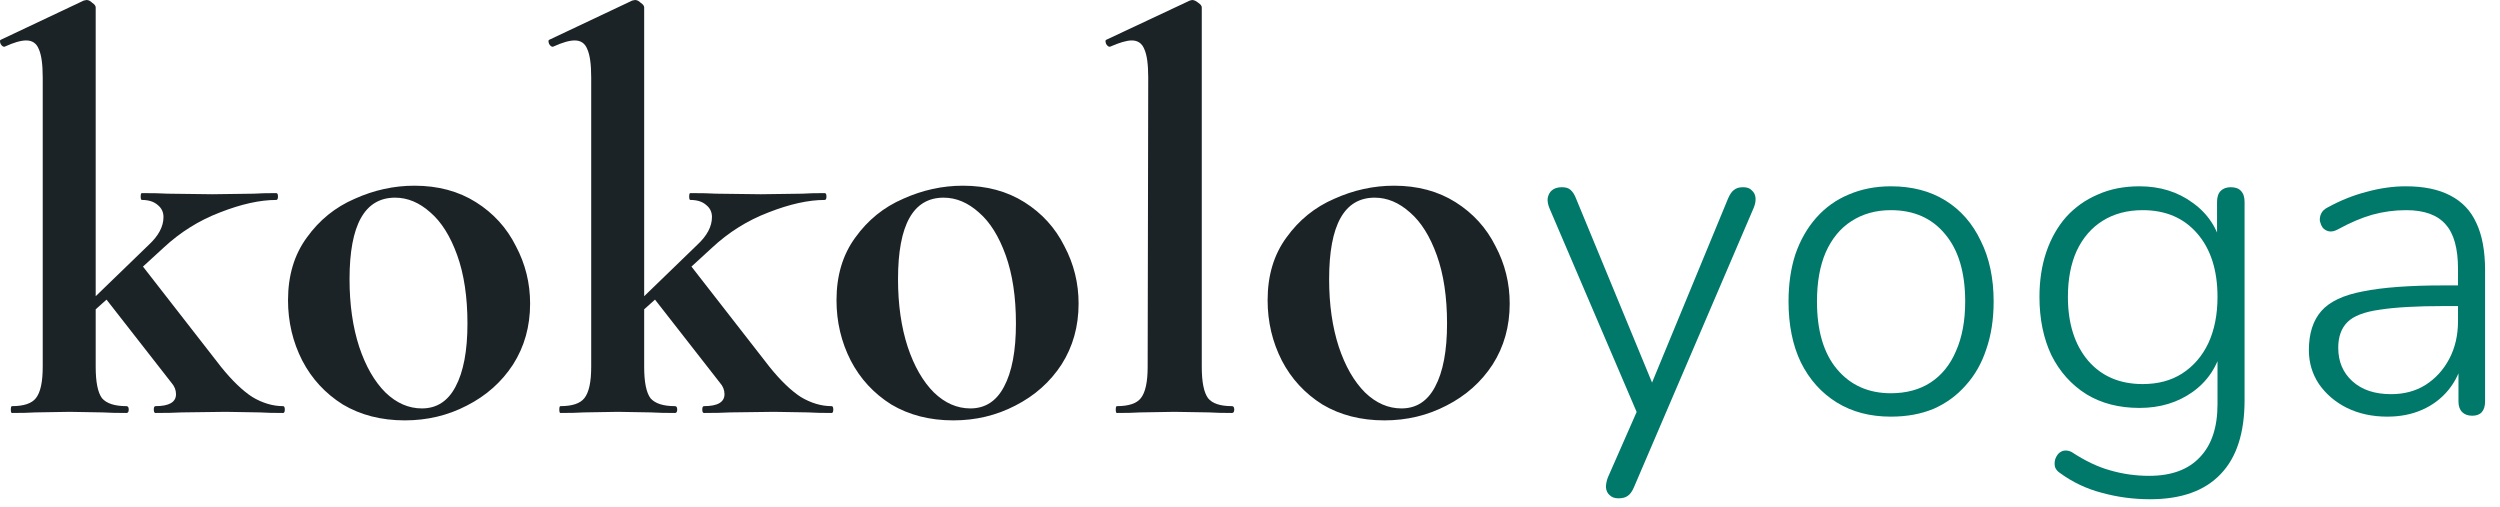
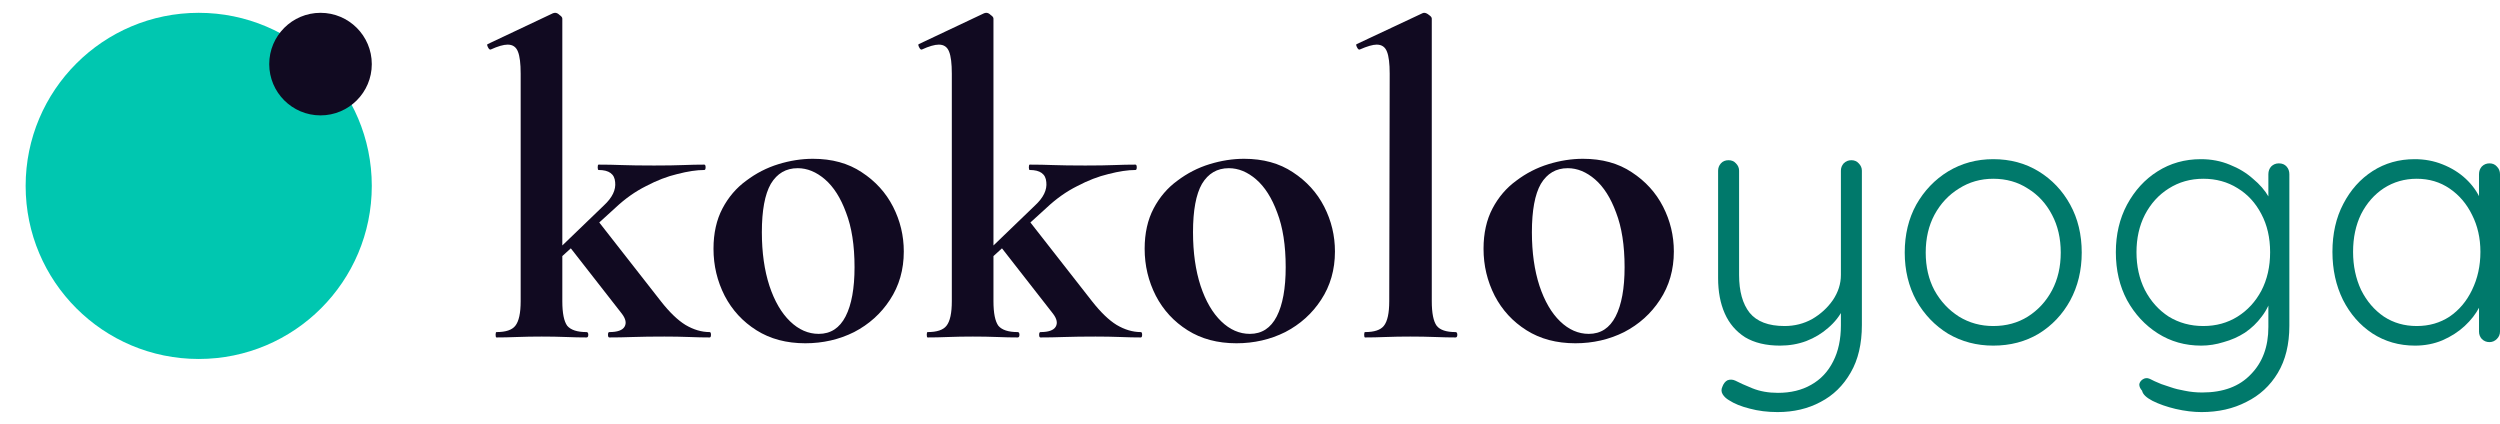
- <svg xmlns="http://www.w3.org/2000/svg" width="158" height="32" viewBox="0 0 158 32" fill="none">
-   <path d="M17.892 25.668C17.964 25.668 18 25.74 18 25.884C18 26.028 17.964 26.1 17.892 26.1C17.268 26.1 16.776 26.088 16.416 26.064L14.256 26.028L11.484 26.064C11.076 26.088 10.524 26.1 9.828 26.1C9.756 26.1 9.72 26.028 9.72 25.884C9.72 25.74 9.756 25.668 9.828 25.668C10.692 25.668 11.124 25.416 11.124 24.912C11.124 24.648 11.028 24.408 10.836 24.192L6.732 18.936L6.048 19.548V23.184C6.048 24.144 6.18 24.804 6.444 25.164C6.732 25.5 7.248 25.668 7.992 25.668C8.088 25.668 8.136 25.74 8.136 25.884C8.136 26.028 8.088 26.1 7.992 26.1C7.368 26.1 6.864 26.088 6.48 26.064L4.392 26.028L2.232 26.064C1.872 26.088 1.38 26.1 0.756 26.1C0.708 26.1 0.684 26.028 0.684 25.884C0.684 25.74 0.708 25.668 0.756 25.668C1.5 25.668 2.004 25.5 2.268 25.164C2.556 24.804 2.7 24.144 2.7 23.184V4.896C2.7 4.056 2.616 3.456 2.448 3.096C2.304 2.736 2.04 2.556 1.656 2.556C1.32 2.556 0.864 2.688 0.288 2.952H0.252C0.18 2.952 0.108 2.892 0.036 2.772C-0.012 2.628 -0.012 2.544 0.036 2.52L5.292 0.036L5.472 0C5.592 0 5.712 0.06 5.832 0.18C5.976 0.276 6.048 0.372 6.048 0.468V18.72L9.396 15.48C10.02 14.904 10.332 14.316 10.332 13.716C10.332 13.404 10.212 13.152 9.972 12.96C9.732 12.744 9.396 12.636 8.964 12.636C8.916 12.636 8.892 12.564 8.892 12.42C8.892 12.276 8.916 12.204 8.964 12.204C9.66 12.204 10.2 12.216 10.584 12.24L13.428 12.276L16.056 12.24C16.392 12.216 16.86 12.204 17.46 12.204C17.532 12.204 17.568 12.276 17.568 12.42C17.568 12.564 17.532 12.636 17.46 12.636C16.428 12.636 15.24 12.9 13.896 13.428C12.576 13.932 11.388 14.676 10.332 15.66L9.036 16.848L13.968 23.184C14.664 24.048 15.324 24.684 15.948 25.092C16.596 25.476 17.244 25.668 17.892 25.668Z" fill="#1B2327" />
-   <path d="M25.583 26.568C24.095 26.568 22.787 26.232 21.659 25.56C20.555 24.864 19.703 23.94 19.103 22.788C18.503 21.612 18.203 20.34 18.203 18.972C18.203 17.412 18.599 16.092 19.391 15.012C20.183 13.908 21.191 13.092 22.415 12.564C23.639 12.012 24.899 11.736 26.195 11.736C27.683 11.736 28.979 12.084 30.083 12.78C31.187 13.476 32.027 14.4 32.603 15.552C33.203 16.68 33.503 17.892 33.503 19.188C33.503 20.628 33.143 21.912 32.423 23.04C31.703 24.144 30.731 25.008 29.507 25.632C28.307 26.256 26.999 26.568 25.583 26.568ZM26.663 25.812C27.599 25.812 28.307 25.356 28.787 24.444C29.291 23.508 29.543 22.176 29.543 20.448C29.543 18.768 29.327 17.328 28.895 16.128C28.463 14.928 27.899 14.028 27.203 13.428C26.507 12.804 25.763 12.492 24.971 12.492C23.051 12.492 22.091 14.208 22.091 17.64C22.091 19.248 22.295 20.676 22.703 21.924C23.111 23.148 23.663 24.108 24.359 24.804C25.055 25.476 25.823 25.812 26.663 25.812Z" fill="#1B2327" />
-   <path d="M52.556 25.668C52.628 25.668 52.664 25.74 52.664 25.884C52.664 26.028 52.628 26.1 52.556 26.1C51.932 26.1 51.44 26.088 51.08 26.064L48.92 26.028L46.148 26.064C45.74 26.088 45.188 26.1 44.492 26.1C44.42 26.1 44.384 26.028 44.384 25.884C44.384 25.74 44.42 25.668 44.492 25.668C45.356 25.668 45.788 25.416 45.788 24.912C45.788 24.648 45.692 24.408 45.5 24.192L41.396 18.936L40.712 19.548V23.184C40.712 24.144 40.844 24.804 41.108 25.164C41.396 25.5 41.912 25.668 42.656 25.668C42.752 25.668 42.8 25.74 42.8 25.884C42.8 26.028 42.752 26.1 42.656 26.1C42.032 26.1 41.528 26.088 41.144 26.064L39.056 26.028L36.896 26.064C36.536 26.088 36.044 26.1 35.42 26.1C35.372 26.1 35.348 26.028 35.348 25.884C35.348 25.74 35.372 25.668 35.42 25.668C36.164 25.668 36.668 25.5 36.932 25.164C37.22 24.804 37.364 24.144 37.364 23.184V4.896C37.364 4.056 37.28 3.456 37.112 3.096C36.968 2.736 36.704 2.556 36.32 2.556C35.984 2.556 35.528 2.688 34.952 2.952H34.916C34.844 2.952 34.772 2.892 34.7 2.772C34.652 2.628 34.652 2.544 34.7 2.52L39.956 0.036L40.136 0C40.256 0 40.376 0.06 40.496 0.18C40.64 0.276 40.712 0.372 40.712 0.468V18.72L44.06 15.48C44.684 14.904 44.996 14.316 44.996 13.716C44.996 13.404 44.876 13.152 44.636 12.96C44.396 12.744 44.06 12.636 43.628 12.636C43.58 12.636 43.556 12.564 43.556 12.42C43.556 12.276 43.58 12.204 43.628 12.204C44.324 12.204 44.864 12.216 45.248 12.24L48.092 12.276L50.72 12.24C51.056 12.216 51.524 12.204 52.124 12.204C52.196 12.204 52.232 12.276 52.232 12.42C52.232 12.564 52.196 12.636 52.124 12.636C51.092 12.636 49.904 12.9 48.56 13.428C47.24 13.932 46.052 14.676 44.996 15.66L43.7 16.848L48.632 23.184C49.328 24.048 49.988 24.684 50.612 25.092C51.26 25.476 51.908 25.668 52.556 25.668Z" fill="#1B2327" />
-   <path d="M60.247 26.568C58.759 26.568 57.451 26.232 56.323 25.56C55.219 24.864 54.367 23.94 53.767 22.788C53.167 21.612 52.867 20.34 52.867 18.972C52.867 17.412 53.263 16.092 54.055 15.012C54.847 13.908 55.855 13.092 57.079 12.564C58.303 12.012 59.563 11.736 60.859 11.736C62.347 11.736 63.643 12.084 64.747 12.78C65.851 13.476 66.691 14.4 67.267 15.552C67.867 16.68 68.167 17.892 68.167 19.188C68.167 20.628 67.807 21.912 67.087 23.04C66.367 24.144 65.395 25.008 64.171 25.632C62.971 26.256 61.663 26.568 60.247 26.568ZM61.327 25.812C62.263 25.812 62.971 25.356 63.451 24.444C63.955 23.508 64.207 22.176 64.207 20.448C64.207 18.768 63.991 17.328 63.559 16.128C63.127 14.928 62.563 14.028 61.867 13.428C61.171 12.804 60.427 12.492 59.635 12.492C57.715 12.492 56.755 14.208 56.755 17.64C56.755 19.248 56.959 20.676 57.367 21.924C57.775 23.148 58.327 24.108 59.023 24.804C59.719 25.476 60.487 25.812 61.327 25.812Z" fill="#1B2327" />
-   <path d="M70.588 26.1C70.54 26.1 70.516 26.028 70.516 25.884C70.516 25.74 70.54 25.668 70.588 25.668C71.332 25.668 71.836 25.5 72.1 25.164C72.388 24.804 72.532 24.144 72.532 23.184L72.568 4.896C72.568 4.056 72.484 3.456 72.316 3.096C72.172 2.736 71.908 2.556 71.524 2.556C71.212 2.556 70.756 2.688 70.156 2.952H70.12C70.048 2.952 69.976 2.892 69.904 2.772C69.856 2.628 69.856 2.544 69.904 2.52L75.196 0.036L75.34 0C75.46 0 75.592 0.06 75.736 0.18C75.88 0.276 75.952 0.372 75.952 0.468V23.184C75.952 24.144 76.084 24.804 76.348 25.164C76.612 25.5 77.116 25.668 77.86 25.668C77.956 25.668 78.004 25.74 78.004 25.884C78.004 26.028 77.956 26.1 77.86 26.1C77.26 26.1 76.78 26.088 76.42 26.064L74.224 26.028L72.064 26.064C71.704 26.088 71.212 26.1 70.588 26.1Z" fill="#1B2327" />
-   <path d="M87.493 26.568C86.005 26.568 84.697 26.232 83.569 25.56C82.465 24.864 81.613 23.94 81.013 22.788C80.413 21.612 80.113 20.34 80.113 18.972C80.113 17.412 80.509 16.092 81.301 15.012C82.093 13.908 83.101 13.092 84.325 12.564C85.549 12.012 86.809 11.736 88.105 11.736C89.593 11.736 90.889 12.084 91.993 12.78C93.097 13.476 93.937 14.4 94.513 15.552C95.113 16.68 95.413 17.892 95.413 19.188C95.413 20.628 95.053 21.912 94.333 23.04C93.613 24.144 92.641 25.008 91.417 25.632C90.217 26.256 88.909 26.568 87.493 26.568ZM88.573 25.812C89.509 25.812 90.217 25.356 90.697 24.444C91.201 23.508 91.453 22.176 91.453 20.448C91.453 18.768 91.237 17.328 90.805 16.128C90.373 14.928 89.809 14.028 89.113 13.428C88.417 12.804 87.673 12.492 86.881 12.492C84.961 12.492 84.001 14.208 84.001 17.64C84.001 19.248 84.205 20.676 84.613 21.924C85.021 23.148 85.573 24.108 86.269 24.804C86.965 25.476 87.733 25.812 88.573 25.812Z" fill="#1B2327" />
-   <path d="M102.278 31.494C102.046 31.494 101.862 31.426 101.727 31.291C101.592 31.175 101.514 31.011 101.495 30.798C101.495 30.605 101.534 30.402 101.611 30.189L103.612 25.636V26.448L97.928 13.166C97.831 12.934 97.793 12.721 97.812 12.528C97.851 12.315 97.938 12.151 98.073 12.035C98.228 11.9 98.44 11.832 98.711 11.832C98.962 11.832 99.146 11.89 99.262 12.006C99.397 12.122 99.513 12.306 99.61 12.557L104.772 25.056H104.047L109.209 12.557C109.325 12.286 109.451 12.103 109.586 12.006C109.721 11.89 109.915 11.832 110.166 11.832C110.417 11.832 110.601 11.9 110.717 12.035C110.852 12.151 110.93 12.306 110.949 12.499C110.968 12.692 110.93 12.905 110.833 13.137L103.264 30.798C103.148 31.069 103.013 31.252 102.858 31.349C102.723 31.446 102.529 31.494 102.278 31.494Z" fill="#00796B" />
-   <path d="M119.502 26.332C118.187 26.332 117.047 26.032 116.08 25.433C115.113 24.834 114.359 23.993 113.818 22.91C113.296 21.827 113.035 20.542 113.035 19.053C113.035 17.951 113.18 16.955 113.47 16.066C113.779 15.177 114.214 14.413 114.775 13.775C115.355 13.118 116.041 12.625 116.834 12.296C117.646 11.948 118.535 11.774 119.502 11.774C120.836 11.774 121.986 12.074 122.953 12.673C123.92 13.272 124.664 14.123 125.186 15.225C125.727 16.308 125.998 17.584 125.998 19.053C125.998 20.174 125.843 21.18 125.534 22.069C125.244 22.958 124.809 23.722 124.229 24.36C123.668 24.998 122.992 25.491 122.199 25.839C121.406 26.168 120.507 26.332 119.502 26.332ZM119.502 24.853C120.469 24.853 121.3 24.631 121.996 24.186C122.711 23.722 123.253 23.055 123.62 22.185C124.007 21.315 124.2 20.271 124.2 19.053C124.2 17.216 123.775 15.795 122.924 14.79C122.093 13.785 120.952 13.282 119.502 13.282C118.555 13.282 117.723 13.514 117.008 13.978C116.312 14.423 115.771 15.08 115.384 15.95C115.017 16.801 114.833 17.835 114.833 19.053C114.833 20.909 115.258 22.34 116.109 23.345C116.96 24.35 118.091 24.853 119.502 24.853Z" fill="#00796B" />
-   <path d="M135.883 31.552C134.839 31.552 133.824 31.417 132.838 31.146C131.872 30.895 130.992 30.479 130.199 29.899C130.045 29.802 129.938 29.677 129.88 29.522C129.842 29.367 129.842 29.213 129.88 29.058C129.919 28.923 129.987 28.797 130.083 28.681C130.199 28.565 130.325 28.497 130.46 28.478C130.615 28.459 130.77 28.488 130.924 28.565C131.775 29.126 132.587 29.512 133.36 29.725C134.153 29.957 134.975 30.073 135.825 30.073C137.237 30.073 138.31 29.677 139.044 28.884C139.779 28.111 140.146 26.999 140.146 25.549V21.953H140.436C140.146 23.152 139.528 24.089 138.58 24.766C137.633 25.443 136.512 25.781 135.216 25.781C133.921 25.781 132.8 25.491 131.852 24.911C130.905 24.312 130.17 23.49 129.648 22.446C129.146 21.383 128.894 20.155 128.894 18.763C128.894 17.719 129.039 16.772 129.329 15.921C129.619 15.07 130.035 14.336 130.576 13.717C131.137 13.098 131.804 12.625 132.577 12.296C133.351 11.948 134.23 11.774 135.216 11.774C136.512 11.774 137.633 12.122 138.58 12.818C139.528 13.495 140.137 14.413 140.407 15.573L140.117 15.747V12.76C140.117 12.451 140.195 12.219 140.349 12.064C140.504 11.909 140.717 11.832 140.987 11.832C141.277 11.832 141.49 11.909 141.625 12.064C141.78 12.219 141.857 12.451 141.857 12.76V25.288C141.857 27.357 141.355 28.913 140.349 29.957C139.344 31.02 137.855 31.552 135.883 31.552ZM135.419 24.273C136.386 24.273 137.217 24.051 137.913 23.606C138.629 23.142 139.18 22.504 139.566 21.692C139.953 20.861 140.146 19.884 140.146 18.763C140.146 17.081 139.721 15.747 138.87 14.761C138.02 13.775 136.869 13.282 135.419 13.282C134.453 13.282 133.612 13.504 132.896 13.949C132.181 14.394 131.63 15.032 131.243 15.863C130.876 16.675 130.692 17.642 130.692 18.763C130.692 20.445 131.118 21.789 131.968 22.794C132.819 23.78 133.969 24.273 135.419 24.273Z" fill="#00796B" />
-   <path d="M150.88 26.332C149.933 26.332 149.082 26.148 148.328 25.781C147.593 25.414 147.004 24.911 146.559 24.273C146.134 23.635 145.921 22.92 145.921 22.127C145.921 21.083 146.182 20.261 146.704 19.662C147.226 19.063 148.106 18.647 149.343 18.415C150.58 18.164 152.282 18.038 154.447 18.038H155.694V19.343H154.476C152.736 19.343 151.373 19.42 150.387 19.575C149.42 19.71 148.744 19.971 148.357 20.358C147.97 20.745 147.777 21.286 147.777 21.982C147.777 22.852 148.077 23.558 148.676 24.099C149.275 24.64 150.087 24.911 151.112 24.911C151.943 24.911 152.668 24.718 153.287 24.331C153.925 23.925 154.428 23.374 154.795 22.678C155.162 21.982 155.346 21.189 155.346 20.3V16.994C155.346 15.699 155.085 14.761 154.563 14.181C154.041 13.582 153.21 13.282 152.069 13.282C151.334 13.282 150.619 13.379 149.923 13.572C149.246 13.765 148.521 14.075 147.748 14.5C147.535 14.616 147.342 14.655 147.168 14.616C147.013 14.577 146.888 14.5 146.791 14.384C146.714 14.268 146.656 14.133 146.617 13.978C146.598 13.804 146.627 13.64 146.704 13.485C146.781 13.33 146.917 13.205 147.11 13.108C147.922 12.663 148.744 12.335 149.575 12.122C150.426 11.89 151.247 11.774 152.04 11.774C153.181 11.774 154.118 11.967 154.853 12.354C155.607 12.741 156.158 13.321 156.506 14.094C156.873 14.867 157.057 15.863 157.057 17.081V25.375C157.057 25.665 156.989 25.887 156.854 26.042C156.719 26.197 156.516 26.274 156.245 26.274C155.974 26.274 155.762 26.197 155.607 26.042C155.452 25.887 155.375 25.665 155.375 25.375V22.707H155.665C155.491 23.461 155.182 24.109 154.737 24.65C154.292 25.191 153.741 25.607 153.084 25.897C152.427 26.187 151.692 26.332 150.88 26.332Z" fill="#00796B" />
+ <svg xmlns="http://www.w3.org/2000/svg" width="195" height="33" viewBox="0 0 195 33" fill="none">
+   <path d="M38.727 26.321C38.68 26.321 38.657 26.252 38.657 26.112C38.657 25.972 38.68 25.902 38.727 25.902C39.448 25.902 39.937 25.739 40.193 25.413C40.473 25.064 40.612 24.424 40.612 23.492V5.75C40.612 4.958 40.543 4.388 40.403 4.039C40.263 3.666 39.995 3.48 39.6 3.48C39.274 3.48 38.831 3.608 38.272 3.864C38.203 3.887 38.133 3.829 38.063 3.689C37.993 3.55 37.981 3.468 38.028 3.445L43.127 1.035C43.197 1.012 43.255 1 43.302 1C43.418 1 43.535 1.058 43.651 1.175C43.791 1.268 43.861 1.361 43.861 1.454V23.492C43.861 24.424 43.989 25.064 44.245 25.413C44.524 25.739 45.025 25.902 45.747 25.902C45.84 25.902 45.886 25.972 45.886 26.112C45.886 26.252 45.84 26.321 45.747 26.321C45.281 26.321 44.745 26.31 44.14 26.286C43.558 26.263 42.929 26.252 42.254 26.252C41.579 26.252 40.938 26.263 40.333 26.286C39.728 26.31 39.192 26.321 38.727 26.321ZM47.528 26.321C47.458 26.321 47.423 26.252 47.423 26.112C47.423 25.972 47.458 25.902 47.528 25.902C48.157 25.902 48.552 25.762 48.715 25.483C48.878 25.204 48.808 24.866 48.506 24.47L44.28 19.057L46.655 17.241L51.544 23.492C52.219 24.354 52.86 24.971 53.465 25.343C54.094 25.716 54.723 25.902 55.351 25.902C55.421 25.902 55.456 25.972 55.456 26.112C55.456 26.252 55.421 26.321 55.351 26.321C54.886 26.321 54.35 26.31 53.745 26.286C53.139 26.263 52.499 26.252 51.824 26.252C50.892 26.252 50.077 26.263 49.379 26.286C48.704 26.31 48.087 26.321 47.528 26.321ZM42.603 21.117L42.394 20.559L47.109 16.018C47.761 15.413 48.052 14.807 47.982 14.202C47.935 13.573 47.505 13.259 46.69 13.259C46.643 13.259 46.62 13.189 46.62 13.05C46.62 12.91 46.643 12.84 46.69 12.84C47.295 12.84 47.9 12.852 48.506 12.875C49.134 12.898 49.973 12.91 51.02 12.91C51.975 12.91 52.732 12.898 53.291 12.875C53.873 12.852 54.42 12.84 54.932 12.84C55.002 12.84 55.037 12.91 55.037 13.05C55.037 13.189 55.002 13.259 54.932 13.259C54.35 13.259 53.651 13.364 52.837 13.573C52.045 13.76 51.23 14.074 50.392 14.516C49.553 14.935 48.762 15.494 48.017 16.193L42.603 21.117Z" fill="#110A21" />
+   <path d="M62.813 26.775C61.346 26.775 60.077 26.438 59.006 25.762C57.935 25.087 57.108 24.191 56.526 23.073C55.944 21.932 55.653 20.71 55.653 19.406C55.653 18.195 55.886 17.148 56.351 16.263C56.817 15.378 57.434 14.656 58.202 14.097C58.971 13.515 59.809 13.084 60.717 12.805C61.625 12.526 62.522 12.386 63.406 12.386C64.897 12.386 66.165 12.735 67.213 13.434C68.284 14.132 69.099 15.029 69.658 16.123C70.217 17.217 70.496 18.381 70.496 19.616C70.496 21.036 70.135 22.293 69.414 23.388C68.715 24.459 67.784 25.297 66.62 25.902C65.455 26.484 64.186 26.775 62.813 26.775ZM63.86 26.042C64.792 26.042 65.49 25.588 65.956 24.68C66.422 23.772 66.654 22.491 66.654 20.838C66.654 19.138 66.433 17.718 65.991 16.577C65.572 15.436 65.025 14.575 64.349 13.992C63.674 13.41 62.964 13.119 62.219 13.119C61.311 13.119 60.612 13.527 60.123 14.342C59.658 15.157 59.425 16.414 59.425 18.114C59.425 19.697 59.623 21.094 60.019 22.305C60.414 23.492 60.95 24.412 61.625 25.064C62.3 25.716 63.045 26.042 63.86 26.042Z" fill="#110A21" />
+   <path d="M72.356 26.321C72.31 26.321 72.287 26.252 72.287 26.112C72.287 25.972 72.31 25.902 72.356 25.902C73.078 25.902 73.567 25.739 73.823 25.413C74.103 25.064 74.242 24.424 74.242 23.492V5.75C74.242 4.958 74.172 4.388 74.033 4.039C73.893 3.666 73.625 3.48 73.23 3.48C72.904 3.48 72.461 3.608 71.902 3.864C71.832 3.887 71.763 3.829 71.693 3.689C71.623 3.55 71.611 3.468 71.658 3.445L76.757 1.035C76.827 1.012 76.885 1 76.932 1C77.048 1 77.165 1.058 77.281 1.175C77.421 1.268 77.49 1.361 77.49 1.454V23.492C77.49 24.424 77.619 25.064 77.875 25.413C78.154 25.739 78.655 25.902 79.376 25.902C79.47 25.902 79.516 25.972 79.516 26.112C79.516 26.252 79.47 26.321 79.376 26.321C78.911 26.321 78.375 26.31 77.77 26.286C77.188 26.263 76.559 26.252 75.884 26.252C75.209 26.252 74.568 26.263 73.963 26.286C73.358 26.31 72.822 26.321 72.356 26.321ZM81.158 26.321C81.088 26.321 81.053 26.252 81.053 26.112C81.053 25.972 81.088 25.902 81.158 25.902C81.786 25.902 82.182 25.762 82.345 25.483C82.508 25.204 82.438 24.866 82.136 24.47L77.91 19.057L80.285 17.241L85.174 23.492C85.85 24.354 86.49 24.971 87.095 25.343C87.724 25.716 88.353 25.902 88.981 25.902C89.051 25.902 89.086 25.972 89.086 26.112C89.086 26.252 89.051 26.321 88.981 26.321C88.516 26.321 87.98 26.31 87.375 26.286C86.769 26.263 86.129 26.252 85.454 26.252C84.522 26.252 83.707 26.263 83.009 26.286C82.334 26.31 81.717 26.321 81.158 26.321ZM76.233 21.117L76.024 20.559L80.739 16.018C81.391 15.413 81.682 14.807 81.612 14.202C81.565 13.573 81.135 13.259 80.32 13.259C80.273 13.259 80.25 13.189 80.25 13.05C80.25 12.91 80.273 12.84 80.32 12.84C80.925 12.84 81.53 12.852 82.136 12.875C82.764 12.898 83.603 12.91 84.65 12.91C85.605 12.91 86.362 12.898 86.921 12.875C87.503 12.852 88.05 12.84 88.562 12.84C88.632 12.84 88.667 12.91 88.667 13.05C88.667 13.189 88.632 13.259 88.562 13.259C87.98 13.259 87.281 13.364 86.466 13.573C85.675 13.76 84.86 14.074 84.022 14.516C83.183 14.935 82.392 15.494 81.647 16.193L76.233 21.117Z" fill="#110A21" />
+   <path d="M96.442 26.775C94.976 26.775 93.707 26.438 92.636 25.762C91.564 25.087 90.738 24.191 90.156 23.073C89.574 21.932 89.283 20.71 89.283 19.406C89.283 18.195 89.516 17.148 89.981 16.263C90.447 15.378 91.064 14.656 91.832 14.097C92.601 13.515 93.439 13.084 94.347 12.805C95.255 12.526 96.151 12.386 97.036 12.386C98.526 12.386 99.795 12.735 100.843 13.434C101.914 14.132 102.729 15.029 103.288 16.123C103.847 17.217 104.126 18.381 104.126 19.616C104.126 21.036 103.765 22.293 103.044 23.388C102.345 24.459 101.414 25.297 100.249 25.902C99.085 26.484 97.816 26.775 96.442 26.775ZM97.49 26.042C98.422 26.042 99.12 25.588 99.586 24.68C100.052 23.772 100.284 22.491 100.284 20.838C100.284 19.138 100.063 17.718 99.621 16.577C99.202 15.436 98.654 14.575 97.979 13.992C97.304 13.41 96.594 13.119 95.849 13.119C94.941 13.119 94.242 13.527 93.753 14.342C93.287 15.157 93.055 16.414 93.055 18.114C93.055 19.697 93.253 21.094 93.648 22.305C94.044 23.492 94.58 24.412 95.255 25.064C95.93 25.716 96.675 26.042 97.49 26.042Z" fill="#110A21" />
+   <path d="M106.475 26.321C106.429 26.321 106.405 26.252 106.405 26.112C106.405 25.972 106.429 25.902 106.475 25.902C107.197 25.902 107.686 25.739 107.942 25.413C108.222 25.064 108.361 24.424 108.361 23.492L108.396 5.75C108.396 4.958 108.326 4.388 108.187 4.039C108.047 3.666 107.779 3.48 107.383 3.48C107.081 3.48 106.638 3.608 106.056 3.864C105.986 3.887 105.916 3.829 105.847 3.689C105.777 3.55 105.765 3.468 105.812 3.445L110.946 1.035C110.992 1.012 111.039 1 111.086 1C111.202 1 111.33 1.058 111.47 1.175C111.609 1.268 111.679 1.361 111.679 1.454V23.492C111.679 24.424 111.807 25.064 112.063 25.413C112.32 25.739 112.809 25.902 113.53 25.902C113.623 25.902 113.67 25.972 113.67 26.112C113.67 26.252 113.623 26.321 113.53 26.321C113.088 26.321 112.552 26.31 111.924 26.286C111.318 26.263 110.678 26.252 110.003 26.252C109.328 26.252 108.687 26.263 108.082 26.286C107.477 26.31 106.941 26.321 106.475 26.321Z" fill="#110A21" />
+   <path d="M122.876 26.775C121.409 26.775 120.14 26.438 119.069 25.762C117.998 25.087 117.171 24.191 116.589 23.073C116.007 21.932 115.716 20.71 115.716 19.406C115.716 18.195 115.949 17.148 116.414 16.263C116.88 15.378 117.497 14.656 118.266 14.097C119.034 13.515 119.872 13.084 120.78 12.805C121.688 12.526 122.585 12.386 123.47 12.386C124.96 12.386 126.229 12.735 127.276 13.434C128.348 14.132 129.162 15.029 129.721 16.123C130.28 17.217 130.56 18.381 130.56 19.616C130.56 21.036 130.199 22.293 129.477 23.388C128.778 24.459 127.847 25.297 126.683 25.902C125.519 26.484 124.25 26.775 122.876 26.775ZM123.924 26.042C124.855 26.042 125.553 25.588 126.019 24.68C126.485 23.772 126.718 22.491 126.718 20.838C126.718 19.138 126.496 17.718 126.054 16.577C125.635 15.436 125.088 14.575 124.413 13.992C123.737 13.41 123.027 13.119 122.282 13.119C121.374 13.119 120.675 13.527 120.186 14.342C119.721 15.157 119.488 16.414 119.488 18.114C119.488 19.697 119.686 21.094 120.082 22.305C120.478 23.492 121.013 24.412 121.688 25.064C122.364 25.716 123.109 26.042 123.924 26.042Z" fill="#110A21" />
+   <path d="M144.408 12.496C144.645 12.496 144.836 12.578 144.981 12.742C145.145 12.906 145.227 13.097 145.227 13.315V25.348C145.227 26.822 144.936 28.059 144.354 29.059C143.772 30.078 142.989 30.842 142.007 31.351C141.025 31.879 139.906 32.142 138.651 32.142C137.869 32.142 137.141 32.051 136.468 31.869C135.813 31.706 135.277 31.488 134.858 31.215C134.64 31.087 134.476 30.933 134.367 30.751C134.258 30.569 134.249 30.378 134.34 30.178C134.431 29.923 134.567 29.75 134.749 29.659C134.949 29.587 135.149 29.596 135.349 29.687C135.659 29.85 136.104 30.05 136.686 30.287C137.268 30.523 137.932 30.642 138.678 30.642C139.679 30.642 140.543 30.432 141.27 30.014C142.016 29.596 142.589 28.986 142.989 28.186C143.39 27.404 143.59 26.467 143.59 25.375V23.411L143.781 24.066C143.508 24.63 143.117 25.13 142.607 25.567C142.116 26.003 141.543 26.349 140.888 26.603C140.252 26.84 139.57 26.958 138.842 26.958C137.75 26.958 136.841 26.74 136.113 26.303C135.404 25.848 134.876 25.23 134.531 24.448C134.185 23.666 134.012 22.747 134.012 21.692V13.315C134.012 13.097 134.085 12.906 134.231 12.742C134.376 12.578 134.576 12.496 134.831 12.496C135.067 12.496 135.258 12.578 135.404 12.742C135.568 12.906 135.649 13.097 135.649 13.315V21.446C135.649 22.72 135.922 23.702 136.468 24.393C137.032 25.084 137.941 25.43 139.197 25.43C139.979 25.43 140.697 25.248 141.352 24.884C142.007 24.502 142.544 24.011 142.962 23.411C143.38 22.792 143.59 22.137 143.59 21.446V13.315C143.59 13.097 143.662 12.906 143.808 12.742C143.972 12.578 144.172 12.496 144.408 12.496Z" fill="#00796B" />
+   <path d="M162.375 19.7C162.375 21.082 162.075 22.328 161.475 23.438C160.875 24.53 160.056 25.394 159.019 26.03C157.982 26.649 156.8 26.958 155.472 26.958C154.18 26.958 153.007 26.649 151.952 26.03C150.915 25.394 150.088 24.53 149.469 23.438C148.869 22.328 148.569 21.082 148.569 19.7C148.569 18.299 148.869 17.053 149.469 15.962C150.088 14.87 150.915 14.006 151.952 13.37C153.007 12.733 154.18 12.415 155.472 12.415C156.8 12.415 157.982 12.733 159.019 13.37C160.056 14.006 160.875 14.87 161.475 15.962C162.075 17.053 162.375 18.299 162.375 19.7ZM160.738 19.7C160.738 18.59 160.511 17.608 160.056 16.753C159.601 15.88 158.974 15.198 158.173 14.707C157.391 14.197 156.491 13.943 155.472 13.943C154.49 13.943 153.598 14.197 152.798 14.707C151.998 15.198 151.361 15.88 150.888 16.753C150.433 17.608 150.206 18.59 150.206 19.7C150.206 20.81 150.433 21.792 150.888 22.647C151.361 23.502 151.998 24.184 152.798 24.693C153.598 25.184 154.49 25.43 155.472 25.43C156.491 25.43 157.391 25.184 158.173 24.693C158.974 24.184 159.601 23.502 160.056 22.647C160.511 21.792 160.738 20.81 160.738 19.7Z" fill="#00796B" />
+   <path d="M171.667 12.415C172.485 12.415 173.24 12.56 173.931 12.851C174.623 13.124 175.223 13.488 175.732 13.943C176.26 14.379 176.669 14.852 176.96 15.361C177.251 15.853 177.397 16.326 177.397 16.78L176.933 16.125V13.588C176.933 13.351 177.006 13.151 177.151 12.988C177.315 12.824 177.515 12.742 177.751 12.742C178.006 12.742 178.206 12.824 178.352 12.988C178.497 13.151 178.57 13.351 178.57 13.588V25.403C178.57 26.858 178.27 28.086 177.67 29.086C177.069 30.087 176.251 30.842 175.214 31.351C174.195 31.879 173.031 32.142 171.721 32.142C171.085 32.142 170.411 32.06 169.702 31.897C169.011 31.733 168.411 31.524 167.901 31.269C167.41 31.015 167.137 30.751 167.083 30.478C166.937 30.314 166.864 30.151 166.864 29.987C166.883 29.841 166.964 29.714 167.11 29.605C167.292 29.477 167.483 29.459 167.683 29.55C167.883 29.659 168.183 29.796 168.583 29.959C168.765 30.014 169.011 30.096 169.32 30.205C169.629 30.314 169.993 30.405 170.412 30.478C170.848 30.569 171.303 30.614 171.776 30.614C173.413 30.614 174.677 30.141 175.569 29.195C176.478 28.268 176.933 27.04 176.933 25.512V22.892L177.233 22.974C177.069 23.629 176.796 24.202 176.414 24.693C176.051 25.184 175.614 25.603 175.105 25.948C174.595 26.276 174.041 26.521 173.44 26.685C172.858 26.867 172.276 26.958 171.694 26.958C170.439 26.958 169.311 26.64 168.31 26.003C167.31 25.366 166.51 24.502 165.909 23.411C165.327 22.319 165.036 21.073 165.036 19.673C165.036 18.29 165.327 17.053 165.909 15.962C166.51 14.852 167.301 13.988 168.283 13.37C169.284 12.733 170.412 12.415 171.667 12.415ZM171.858 13.943C170.857 13.943 169.957 14.197 169.156 14.707C168.374 15.198 167.756 15.88 167.301 16.753C166.864 17.608 166.646 18.581 166.646 19.673C166.646 20.764 166.864 21.746 167.301 22.62C167.756 23.493 168.374 24.184 169.156 24.693C169.957 25.184 170.857 25.43 171.858 25.43C172.858 25.43 173.749 25.184 174.532 24.693C175.314 24.202 175.932 23.529 176.387 22.674C176.842 21.801 177.069 20.8 177.069 19.673C177.069 18.545 176.842 17.553 176.387 16.698C175.932 15.825 175.314 15.152 174.532 14.679C173.749 14.188 172.858 13.943 171.858 13.943Z" fill="#00796B" />
+   <path d="M194.181 12.742C194.418 12.742 194.609 12.824 194.754 12.988C194.918 13.151 195 13.351 195 13.588V25.867C195 26.085 194.918 26.276 194.754 26.44C194.591 26.603 194.4 26.685 194.181 26.685C193.945 26.685 193.745 26.603 193.581 26.44C193.436 26.276 193.363 26.085 193.363 25.867V22.62L193.827 22.401C193.827 22.911 193.681 23.429 193.39 23.957C193.117 24.484 192.735 24.975 192.244 25.43C191.753 25.885 191.171 26.258 190.498 26.549C189.843 26.822 189.134 26.958 188.37 26.958C187.133 26.958 186.023 26.64 185.041 26.003C184.077 25.366 183.312 24.493 182.749 23.384C182.203 22.274 181.93 21.028 181.93 19.645C181.93 18.227 182.212 16.98 182.776 15.907C183.34 14.816 184.104 13.961 185.068 13.342C186.032 12.724 187.123 12.415 188.342 12.415C189.124 12.415 189.852 12.551 190.525 12.824C191.216 13.097 191.817 13.47 192.326 13.943C192.835 14.416 193.226 14.961 193.499 15.58C193.79 16.18 193.936 16.808 193.936 17.462L193.363 17.053V13.588C193.363 13.351 193.436 13.151 193.581 12.988C193.745 12.824 193.945 12.742 194.181 12.742ZM188.506 25.43C189.47 25.43 190.325 25.184 191.071 24.693C191.817 24.184 192.399 23.493 192.817 22.62C193.254 21.728 193.472 20.737 193.472 19.645C193.472 18.572 193.254 17.608 192.817 16.753C192.399 15.898 191.817 15.216 191.071 14.707C190.325 14.197 189.47 13.943 188.506 13.943C187.56 13.943 186.705 14.188 185.941 14.679C185.195 15.171 184.604 15.844 184.167 16.698C183.749 17.553 183.54 18.536 183.54 19.645C183.54 20.737 183.749 21.728 184.167 22.62C184.604 23.493 185.195 24.184 185.941 24.693C186.687 25.184 187.542 25.43 188.506 25.43Z" fill="#00796B" />
+   <circle cx="15.5" cy="14.5" r="13.5" fill="#00C7B0" />
+   <circle cx="25" cy="5" r="4" fill="#110A21" />
</svg>
